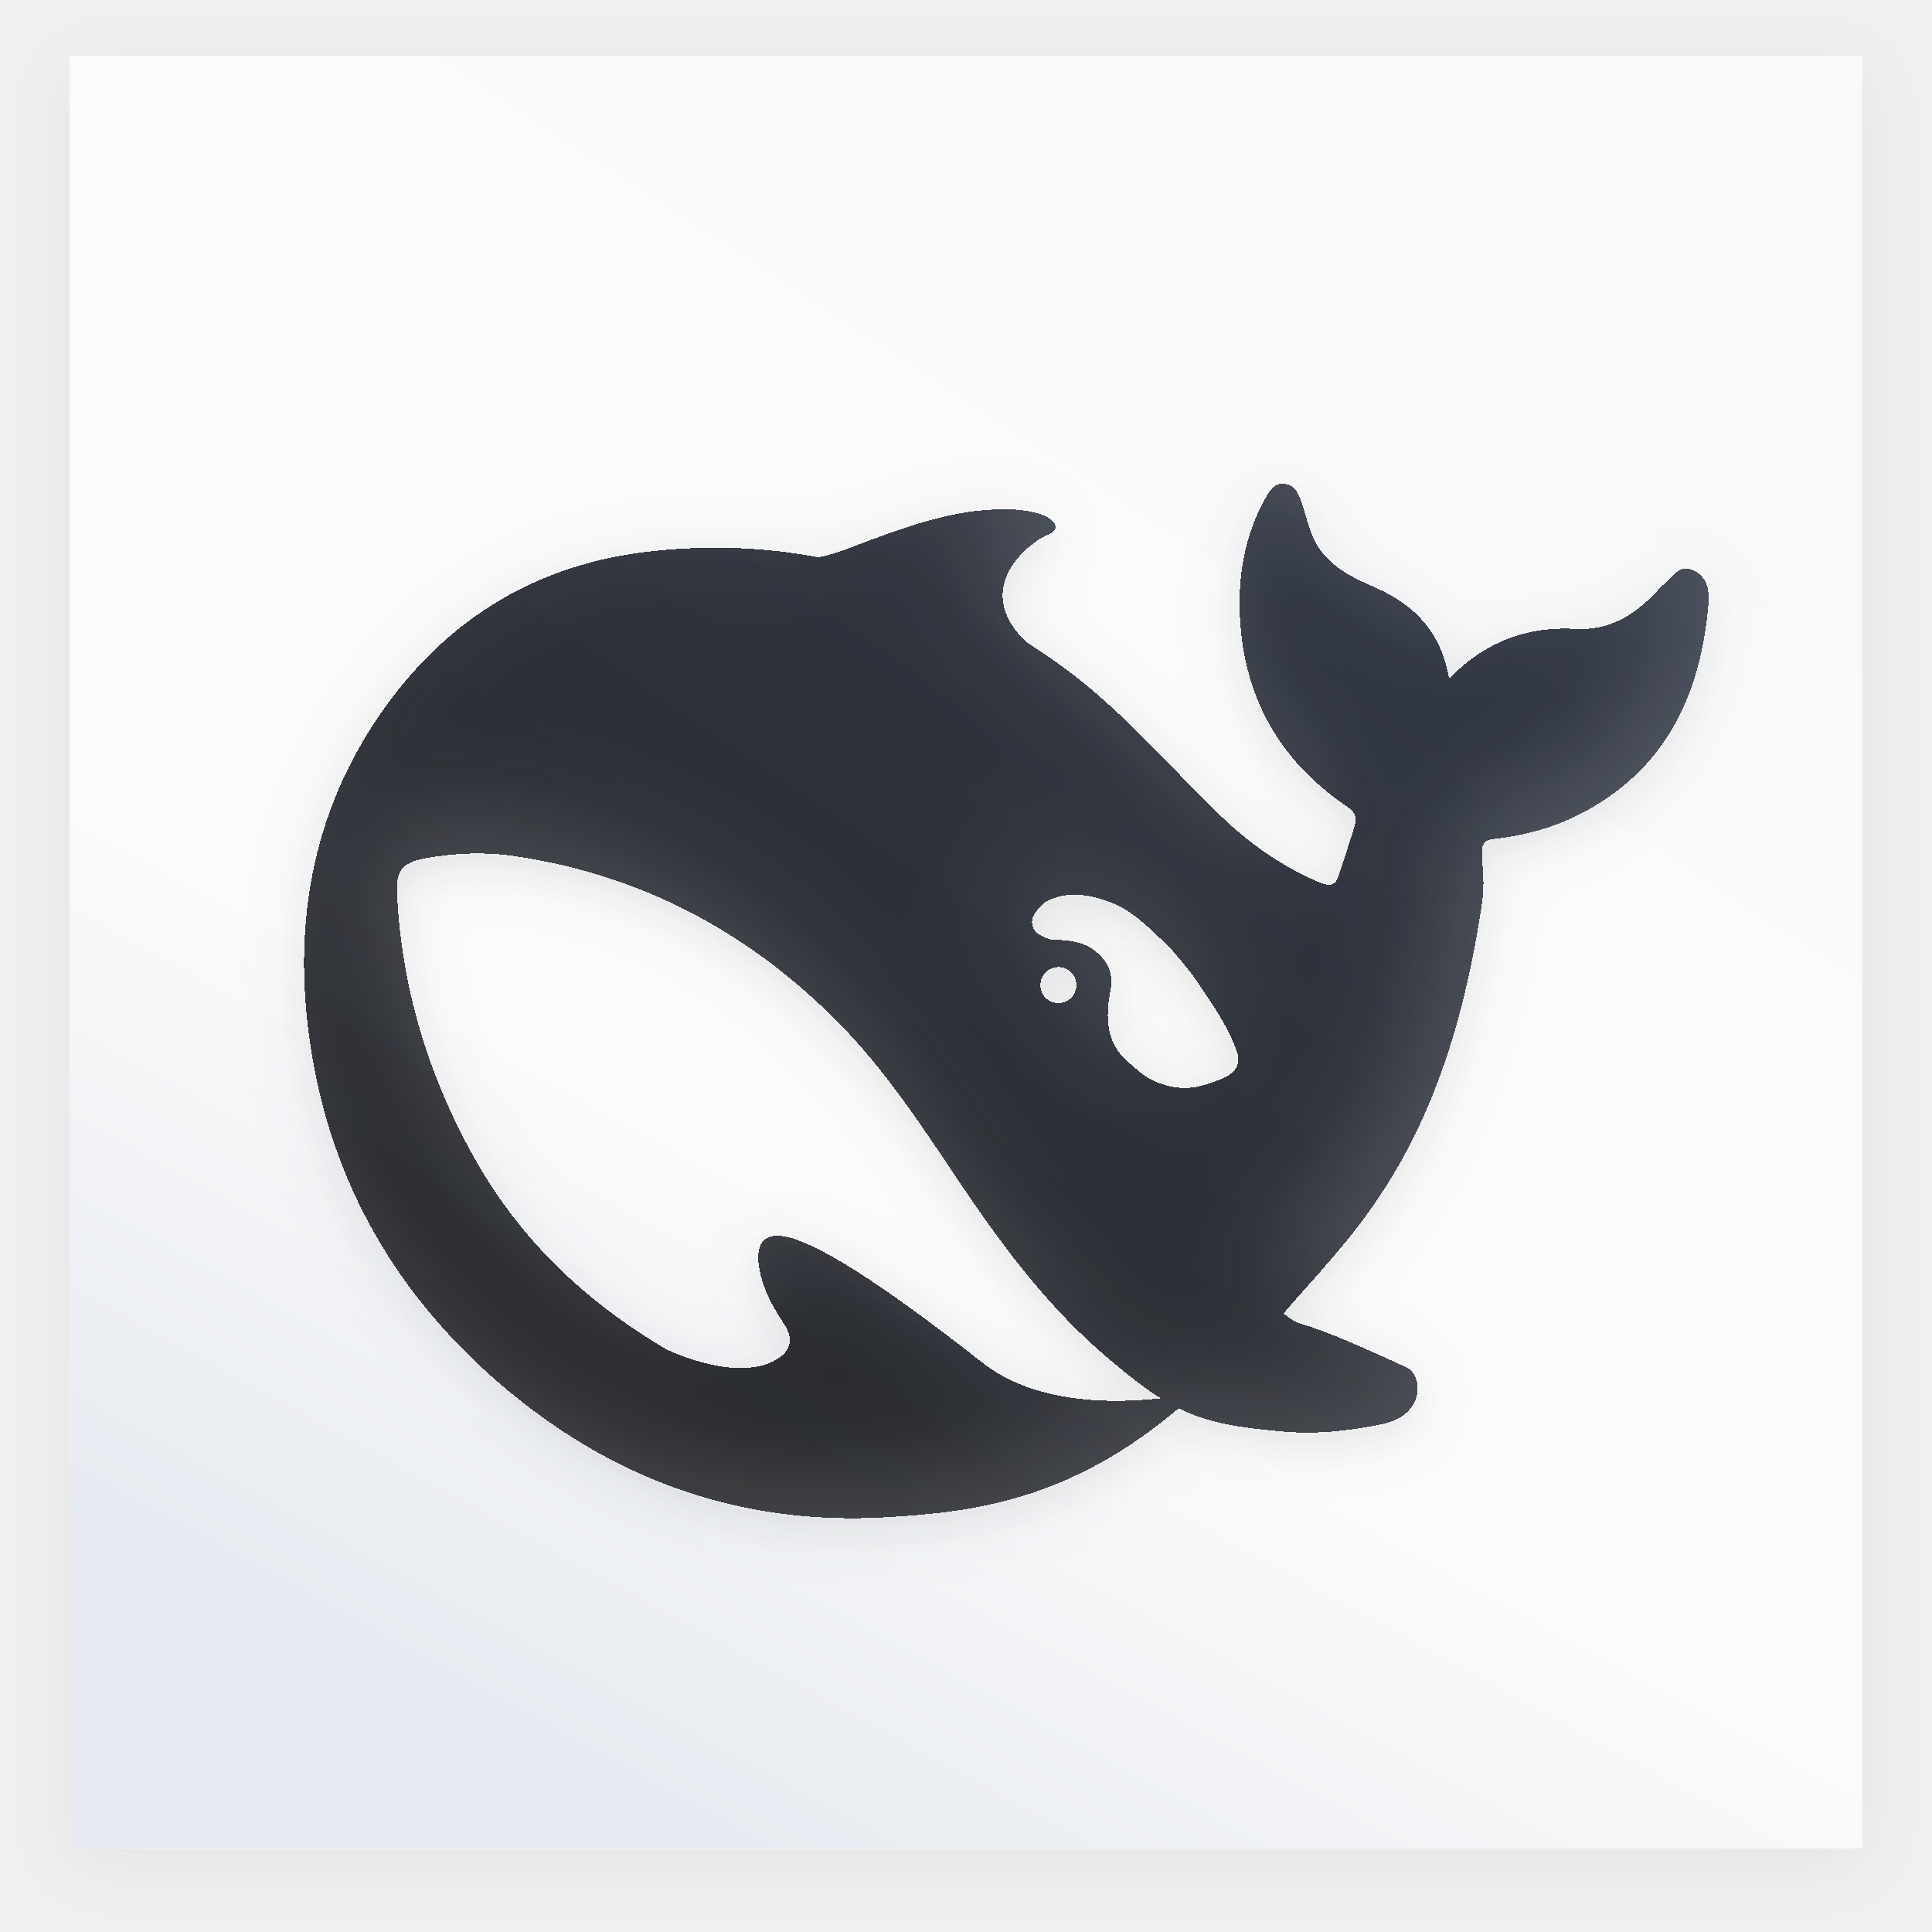
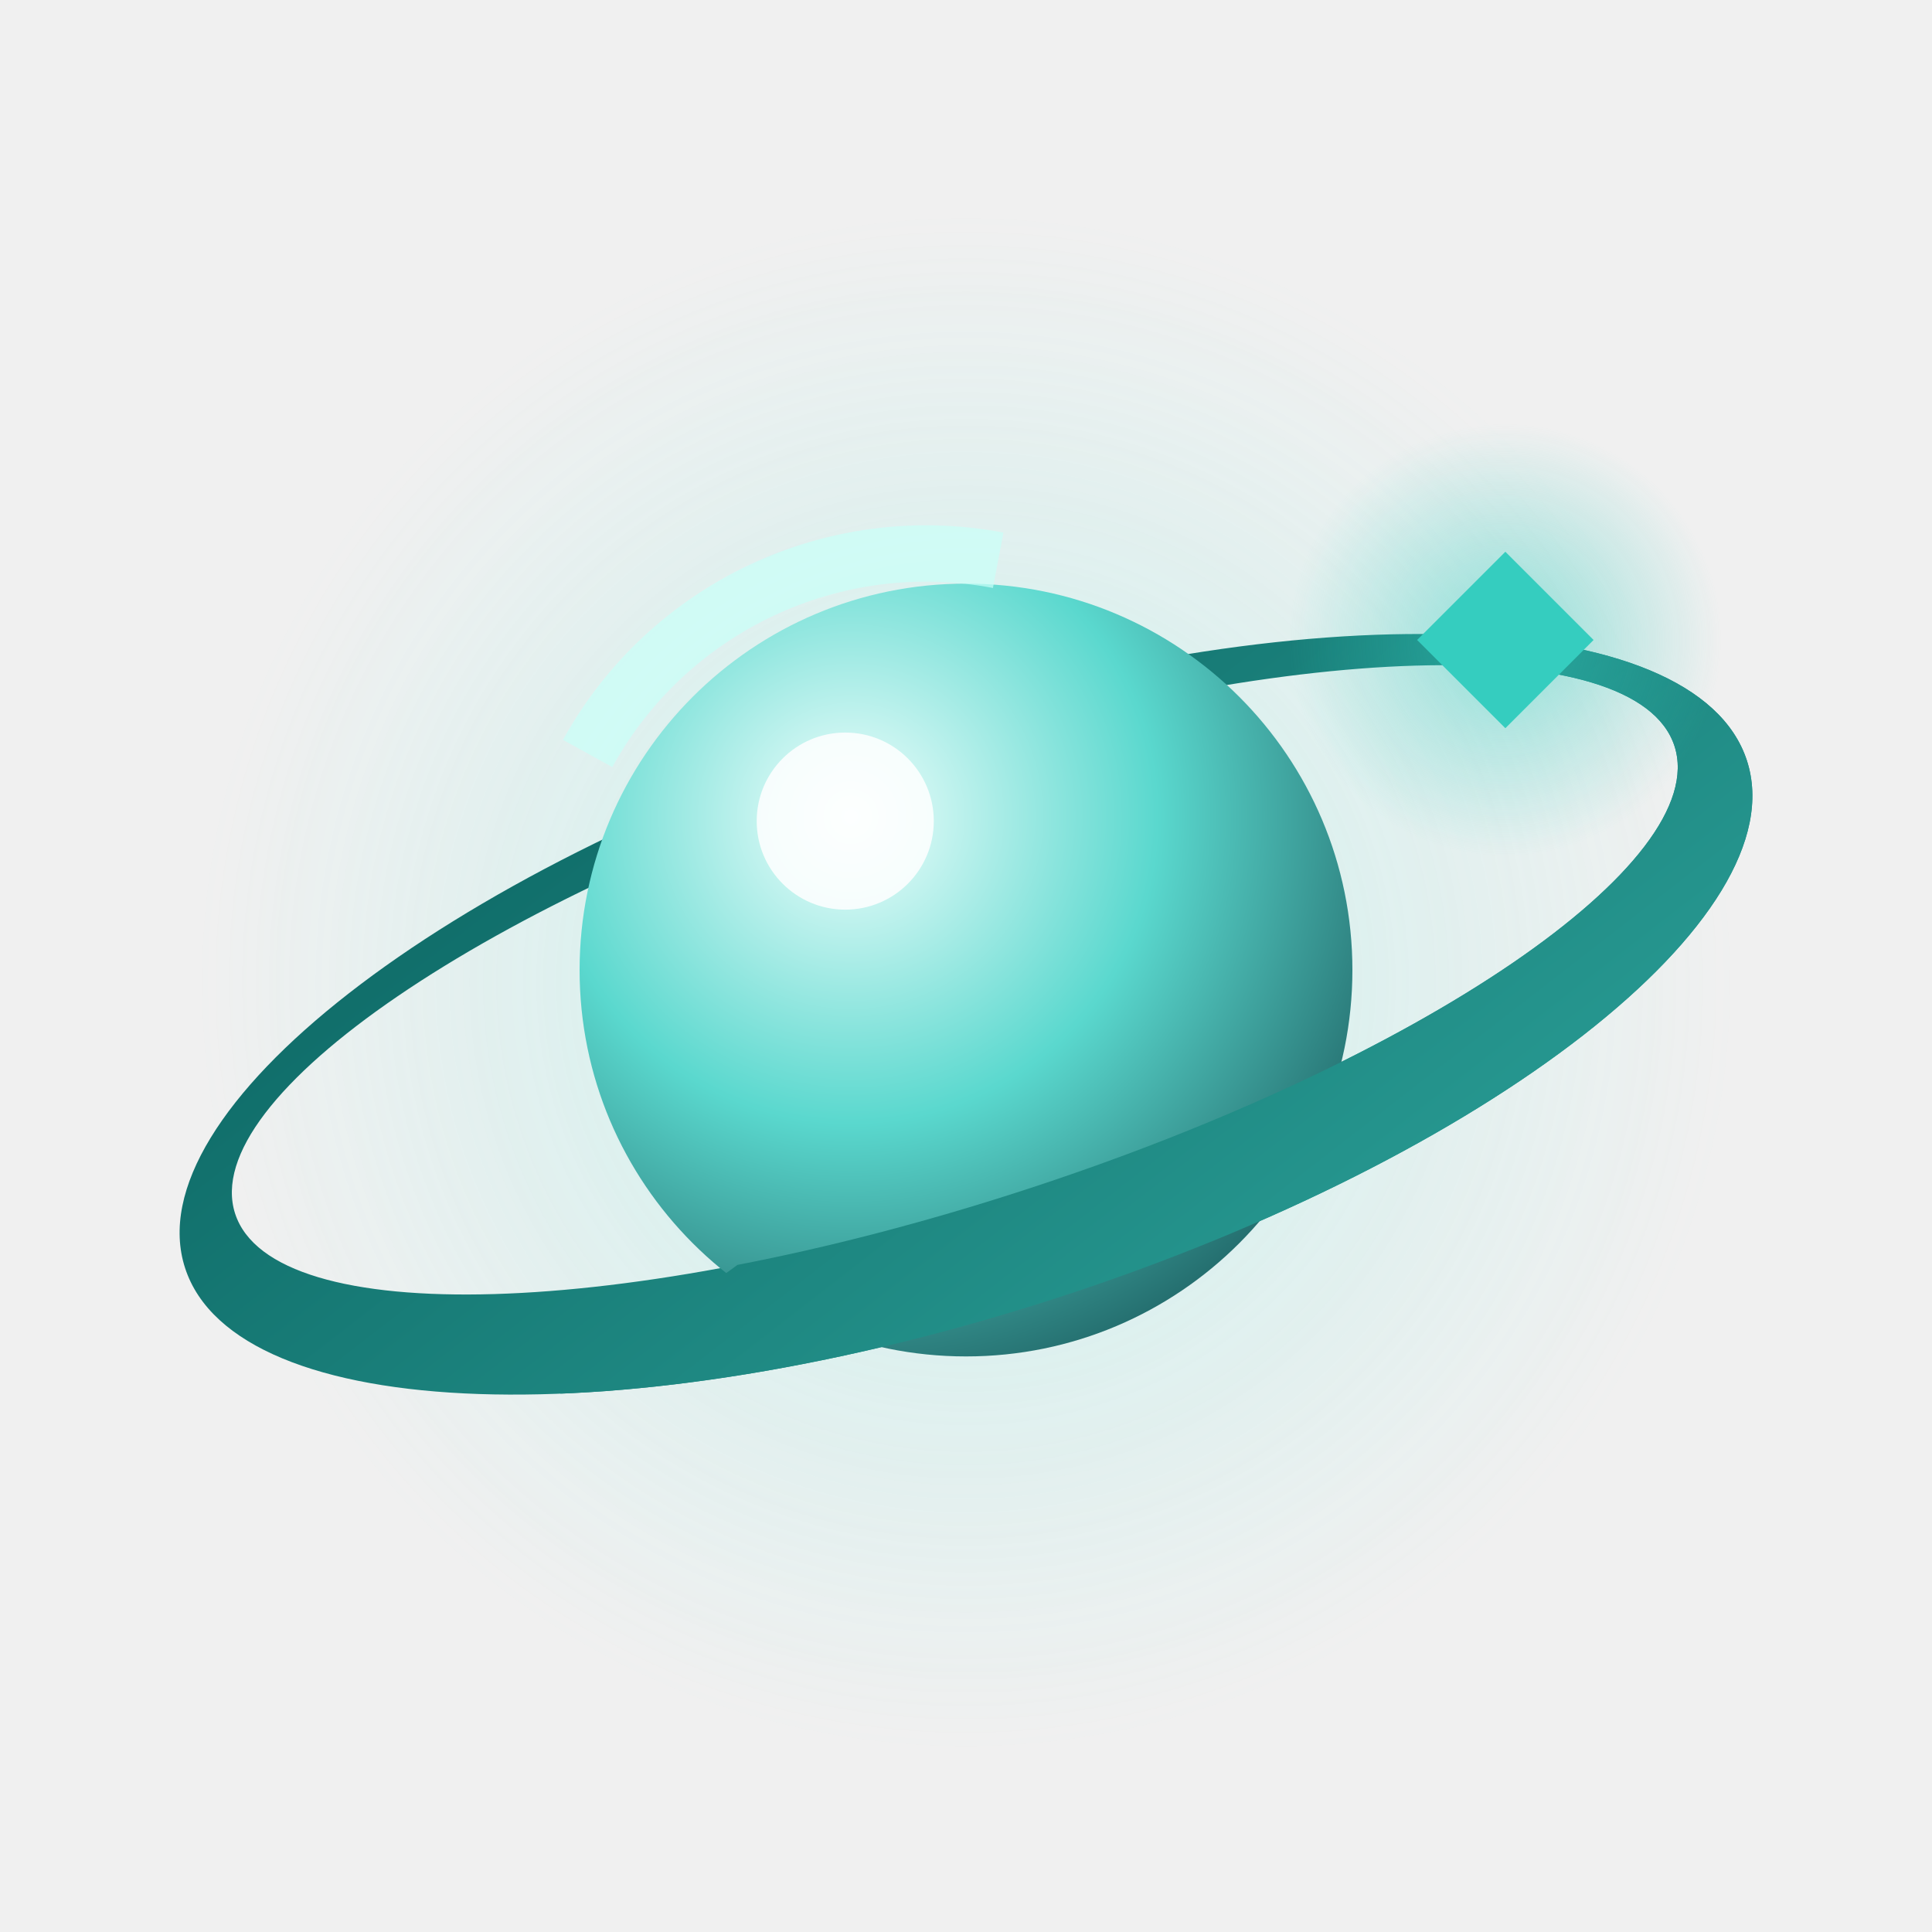
- <svg xmlns="http://www.w3.org/2000/svg" width="1104" height="1104" viewBox="0 0 1104 1104" fill="none">
-   <g filter="url(#filter0_d_1637_371)">
-     <rect width="1024" height="1024" transform="translate(40 32)" fill="#FBFBFB" />
-     <rect width="1024" height="1024" transform="translate(40 32)" fill="url(#paint0_linear_1637_371)" fill-opacity="0.4" />
-     <rect width="1024" height="1024" transform="translate(40 32)" fill="url(#paint1_linear_1637_371)" fill-opacity="0.8" />
-     <g filter="url(#filter1_ddi_1637_371)">
-       <path d="M968.002 326.025C959.5 321.85 955.842 329.804 950.865 333.835C949.162 335.143 947.722 336.834 946.283 338.393C933.859 351.673 919.336 360.407 900.376 359.363C872.649 357.804 848.963 366.525 828.035 387.759C823.586 361.583 808.812 345.951 786.313 335.936C774.536 330.729 762.64 325.51 754.401 314.186C748.645 306.112 747.074 297.127 744.195 288.274C742.36 282.936 740.538 277.465 734.385 276.554C727.718 275.51 725.103 281.112 722.476 285.803C712.006 304.95 707.952 326.039 708.349 347.405C709.26 395.463 729.54 433.742 769.823 460.962C774.404 464.094 775.579 467.212 774.14 471.771C771.394 481.153 768.119 490.257 765.241 499.639C763.406 505.624 760.66 506.933 754.256 504.329C732.154 495.08 713.049 481.417 696.175 464.874C667.524 437.138 641.633 406.536 609.325 382.566C601.733 376.964 594.154 371.758 586.298 366.802C553.33 334.773 590.616 308.464 599.251 305.333C608.282 302.082 602.393 290.877 573.214 291.009C544.048 291.141 517.364 300.906 483.353 313.935C478.389 315.891 473.147 317.318 467.786 318.494C436.917 312.64 404.873 311.332 371.377 315.111C308.332 322.141 257.975 351.964 220.953 402.876C176.471 464.081 166.014 533.624 178.835 606.153C192.302 682.594 231.291 745.887 291.194 795.372C353.328 846.68 424.876 871.813 506.498 866.99C556.076 864.122 611.279 857.489 673.532 804.74C689.23 812.55 705.708 815.681 733.052 818.02C754.111 819.976 774.391 816.976 790.076 813.726C814.674 808.519 812.971 785.726 804.072 781.564C731.995 747.962 747.826 761.638 733.435 750.565C770.06 707.198 825.263 662.139 846.85 516.156C848.553 504.567 847.114 497.273 846.85 487.892C846.718 482.157 848.025 479.95 854.574 479.303C872.623 477.215 890.156 472.273 906.238 463.42C952.938 437.892 971.765 395.965 976.215 345.7C976.875 338.01 976.083 330.069 967.976 326.039L968.002 326.025ZM561.067 778.432C491.222 723.477 457.343 705.374 443.347 706.154C430.263 706.933 432.626 721.918 435.505 731.682C438.515 741.315 442.436 747.962 447.929 756.418C451.718 762.021 454.346 770.345 444.14 776.609C421.641 790.549 382.533 771.918 380.698 771.006C335.174 744.182 297.109 708.757 270.293 660.316C244.389 613.698 229.35 563.685 226.868 510.302C226.208 497.406 230.01 492.847 242.831 490.508C259.704 487.376 277.106 486.729 293.98 489.2C365.264 499.625 425.959 531.523 476.844 582.052C505.878 610.831 527.861 645.213 550.491 678.815C574.561 714.492 600.452 748.49 633.42 776.358C645.066 786.122 654.348 793.548 663.247 799.019C636.431 802.018 591.698 802.666 561.08 778.445L561.067 778.432ZM594.55 562.905C594.55 557.171 599.132 552.625 604.888 552.625C606.195 552.625 607.371 552.876 608.414 553.273C609.853 553.801 611.16 554.581 612.203 555.744C614.038 557.567 615.081 560.17 615.081 562.905C615.081 568.64 610.5 573.185 604.743 573.185C598.987 573.185 594.537 568.627 594.537 562.905H594.55ZM698.539 616.301C691.871 619.037 685.19 621.375 678.787 621.64C668.845 622.155 657.992 618.125 652.103 613.17C642.953 605.479 636.404 601.185 633.658 587.773C632.483 582.039 633.13 573.185 634.186 568.111C636.536 557.171 633.922 550.141 626.212 543.759C619.927 538.553 611.952 537.112 603.185 537.112C599.911 537.112 596.914 535.685 594.682 534.509C591.025 532.686 588.015 528.127 590.893 522.525C591.804 520.701 596.254 516.275 597.297 515.495C609.206 508.716 622.937 510.936 635.625 516.01C647.403 520.833 656.288 529.686 669.109 542.186C682.193 557.289 684.543 561.465 692.003 572.789C697.892 581.642 703.252 590.759 706.909 601.185C709.128 607.699 706.249 613.038 698.539 616.288V616.301Z" fill="url(#paint2_linear_1637_371)" fill-opacity="0.9" shape-rendering="crispEdges" />
-     </g>
+ <svg xmlns="http://www.w3.org/2000/svg" viewBox="0 0 24 24" width="1024" height="1024">
+   <defs>
+     <radialGradient id="ball" cx="0.35" cy="0.3" r="0.95">
+       <stop offset="0" stop-color="#F2FFFD" />
+       <stop offset="0.42" stop-color="#5AD8CE" />
+       <stop offset="1" stop-color="#07353B" />
+     </radialGradient>
+     <linearGradient id="ring" x1="0" y1="0" x2="1" y2="1">
+       <stop offset="0" stop-color="#0C6663" />
+       <stop offset="1" stop-color="#2A9E96" />
+     </linearGradient>
+     <radialGradient id="halo" cx="0.5" cy="0.5" r="0.5">
+       <stop offset="0" stop-color="#5AF2E4" stop-opacity="0.45" />
+       <stop offset="1" stop-color="#5AF2E4" stop-opacity="0" />
+     </radialGradient>
+     <radialGradient id="nodeglow">
+       <stop offset="0" stop-color="#35CDBF" stop-opacity="0.5" />
+       <stop offset="1" stop-color="#35CDBF" stop-opacity="0" />
+     </radialGradient>
+     <clipPath id="front">
+       <rect x="-12" y="0.85" width="24" height="7" transform="translate(12 12.6) rotate(-18)" />
+     </clipPath>
+   </defs>
+   <circle cx="12" cy="12.2" r="9.6" fill="url(#halo)" opacity="0.55" />
+   <g transform="rotate(-18 12 12.6)">
+     <path d="M1.8 12.6A10.2 3.7 0 1 1 22.2 12.6A10.2 3.7 0 1 1 1.8 12.6Z M2.6 12.15A9.4 2.75 0 1 0 21.4 12.15A9.4 2.75 0 1 0 2.6 12.15Z" fill="url(#ring)" fill-rule="evenodd" />
  </g>
-   <defs>
-     <filter id="filter0_d_1637_371" x="-8" y="-16" width="1120" height="1120" filterUnits="userSpaceOnUse" color-interpolation-filters="sRGB">
-       <feFlood flood-opacity="0" result="BackgroundImageFix" />
-       <feColorMatrix in="SourceAlpha" type="matrix" values="0 0 0 0 0 0 0 0 0 0 0 0 0 0 0 0 0 0 127 0" result="hardAlpha" />
-       <feOffset dy="8" />
-       <feGaussianBlur stdDeviation="20" />
-       <feComposite in2="hardAlpha" operator="out" />
-       <feColorMatrix type="matrix" values="0 0 0 0 0 0 0 0 0 0 0 0 0 0 0 0 0 0 0.05 0" />
-       <feBlend mode="normal" in2="BackgroundImageFix" result="effect1_dropShadow_1637_371" />
-       <feBlend mode="normal" in="BackgroundImageFix" in2="effect1_dropShadow_1637_371" result="BackgroundImageFix" />
-       <feBlend mode="normal" in="SourceGraphic" in2="BackgroundImageFix" result="shape" />
-     </filter>
-     <filter id="filter1_ddi_1637_371" x="133.744" y="240.427" width="882.652" height="671.147" filterUnits="userSpaceOnUse" color-interpolation-filters="sRGB">
-       <feFlood flood-opacity="0" result="BackgroundImageFix" />
-       <feColorMatrix in="SourceAlpha" type="matrix" values="0 0 0 0 0 0 0 0 0 0 0 0 0 0 0 0 0 0 127 0" result="hardAlpha" />
-       <feOffset dy="4" />
-       <feGaussianBlur stdDeviation="20" />
-       <feComposite in2="hardAlpha" operator="out" />
-       <feColorMatrix type="matrix" values="0 0 0 0 0.176 0 0 0 0 0.192 0 0 0 0 0.231 0 0 0 0.08 0" />
-       <feBlend mode="normal" in2="BackgroundImageFix" result="effect1_dropShadow_1637_371" />
-       <feColorMatrix in="SourceAlpha" type="matrix" values="0 0 0 0 0 0 0 0 0 0 0 0 0 0 0 0 0 0 127 0" result="hardAlpha" />
-       <feOffset dy="8" />
-       <feGaussianBlur stdDeviation="8" />
-       <feComposite in2="hardAlpha" operator="out" />
-       <feColorMatrix type="matrix" values="0 0 0 0 0.173 0 0 0 0 0.188 0 0 0 0 0.224 0 0 0 0.04 0" />
-       <feBlend mode="normal" in2="effect1_dropShadow_1637_371" result="effect2_dropShadow_1637_371" />
-       <feBlend mode="normal" in="SourceGraphic" in2="BackgroundImageFix" result="shape" />
-       <feColorMatrix in="SourceAlpha" type="matrix" values="0 0 0 0 0 0 0 0 0 0 0 0 0 0 0 0 0 0 127 0" result="hardAlpha" />
-       <feOffset dx="-16" dy="-20" />
-       <feGaussianBlur stdDeviation="30" />
-       <feComposite in2="hardAlpha" operator="arithmetic" k2="-1" k3="1" />
-       <feColorMatrix type="matrix" values="0 0 0 0 1 0 0 0 0 1 0 0 0 0 1 0 0 0 0.15 0" />
-       <feBlend mode="normal" in2="shape" result="effect3_innerShadow_1637_371" />
-       <feBlend mode="normal" in="effect3_innerShadow_1637_371" in2="effect2_dropShadow_1637_371" result="effect3_innerShadow_1637_371" />
-     </filter>
-     <linearGradient id="paint0_linear_1637_371" x1="973.58" y1="1.59609e-05" x2="378.123" y2="917.86" gradientUnits="userSpaceOnUse">
-       <stop offset="0.142" stop-color="#D4DBE9" />
-       <stop offset="0.486" stop-color="#FBFBFB" />
-     </linearGradient>
-     <linearGradient id="paint1_linear_1637_371" x1="603.371" y1="445.063" x2="239.356" y2="1111.41" gradientUnits="userSpaceOnUse">
-       <stop offset="0.363" stop-color="#FBFBFB" />
-       <stop offset="0.83" stop-color="#E1E6EE" />
-     </linearGradient>
-     <linearGradient id="paint2_linear_1637_371" x1="849.855" y1="39.085" x2="331.636" y2="802.645" gradientUnits="userSpaceOnUse">
-       <stop offset="0.086" stop-color="#1C2434" />
-       <stop offset="1" stop-color="#0F1115" />
-     </linearGradient>
-   </defs>
+   <circle cx="12" cy="12.05" r="4.8" fill="url(#ball)" />
+   <path d="M7.3 9.36A4.8 4.8 0 0 1 12.4 6.96" fill="none" stroke="#C9FFF8" stroke-width="0.7" opacity="0.7" />
+   <circle cx="10.5" cy="10.2" r="1.1" fill="#fff" opacity="0.85" />
+   <g transform="rotate(-18 12 12.6)" clip-path="url(#front)">
+     <path d="M1.8 12.6A10.2 3.7 0 1 1 22.2 12.6A10.2 3.7 0 1 1 1.8 12.6Z M2.6 12.15A9.4 2.75 0 1 0 21.4 12.15A9.4 2.75 0 1 0 2.6 12.15Z" fill="url(#ring)" fill-rule="evenodd" />
+   </g>
+   <circle cx="18.7" cy="7.95" r="2.7" fill="url(#nodeglow)" />
+   <rect x="17.925" y="7.175" width="1.55" height="1.55" transform="rotate(45 18.7 7.95)" fill="#35CDBF" />
</svg>
